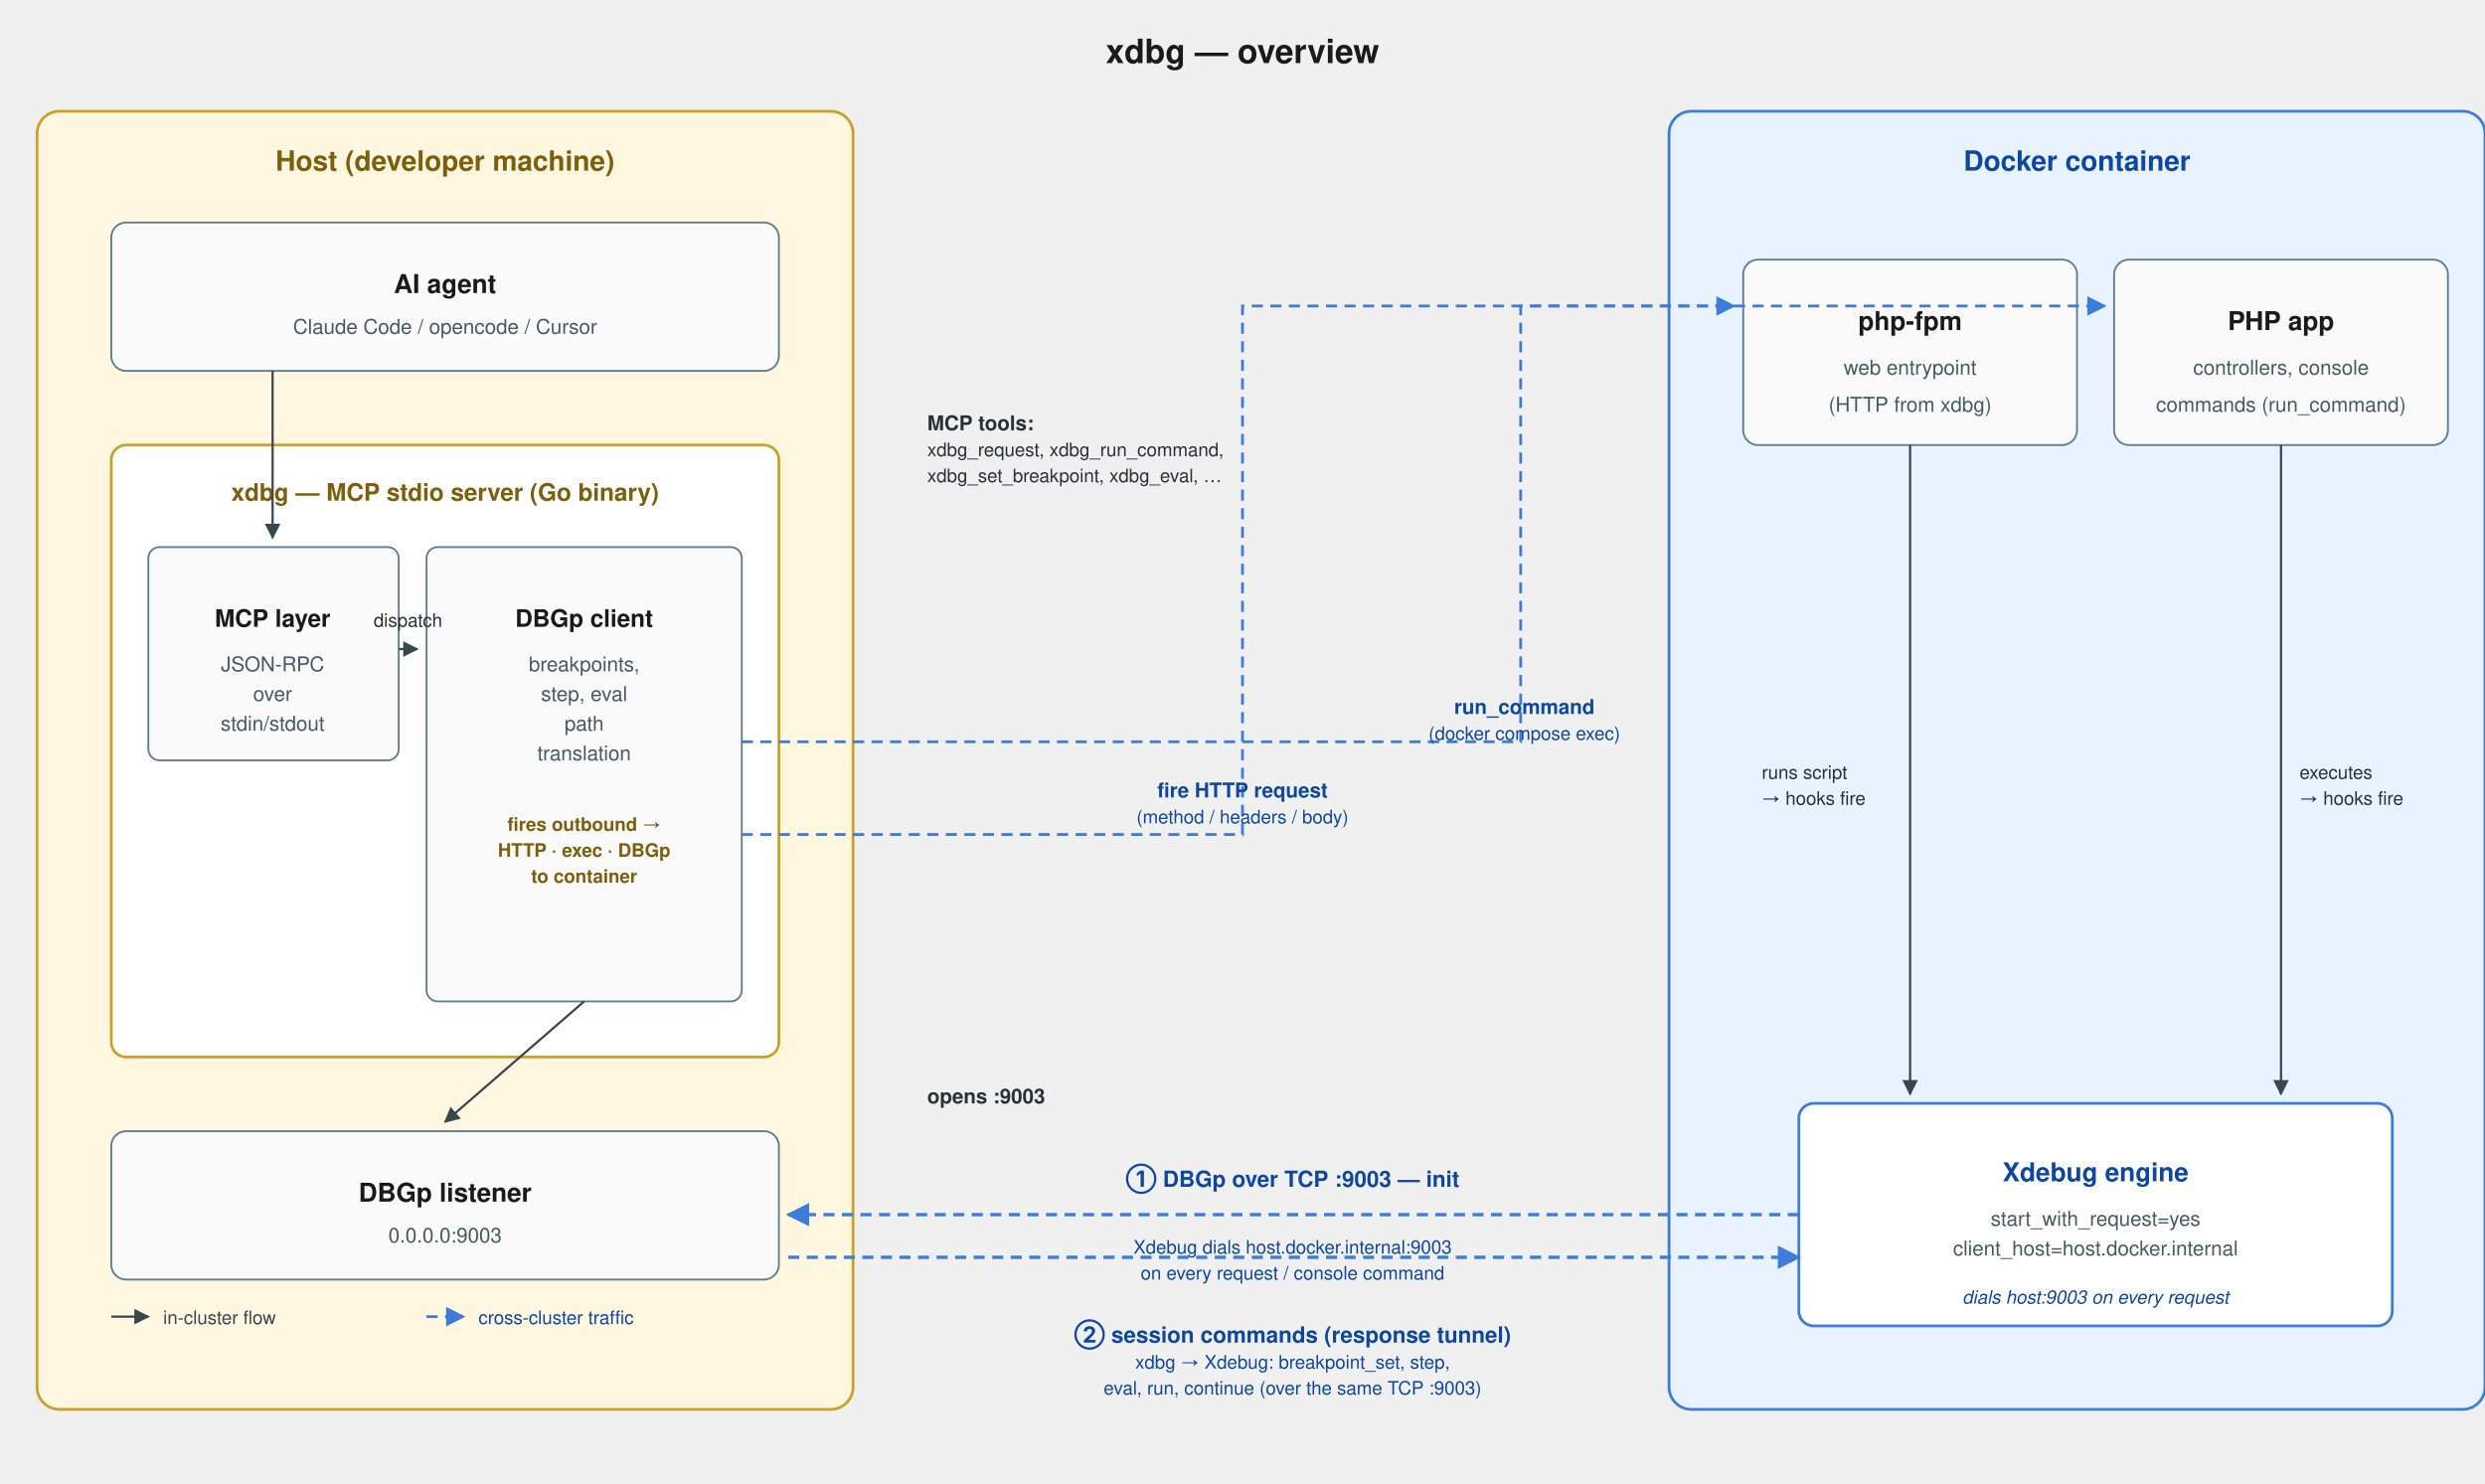
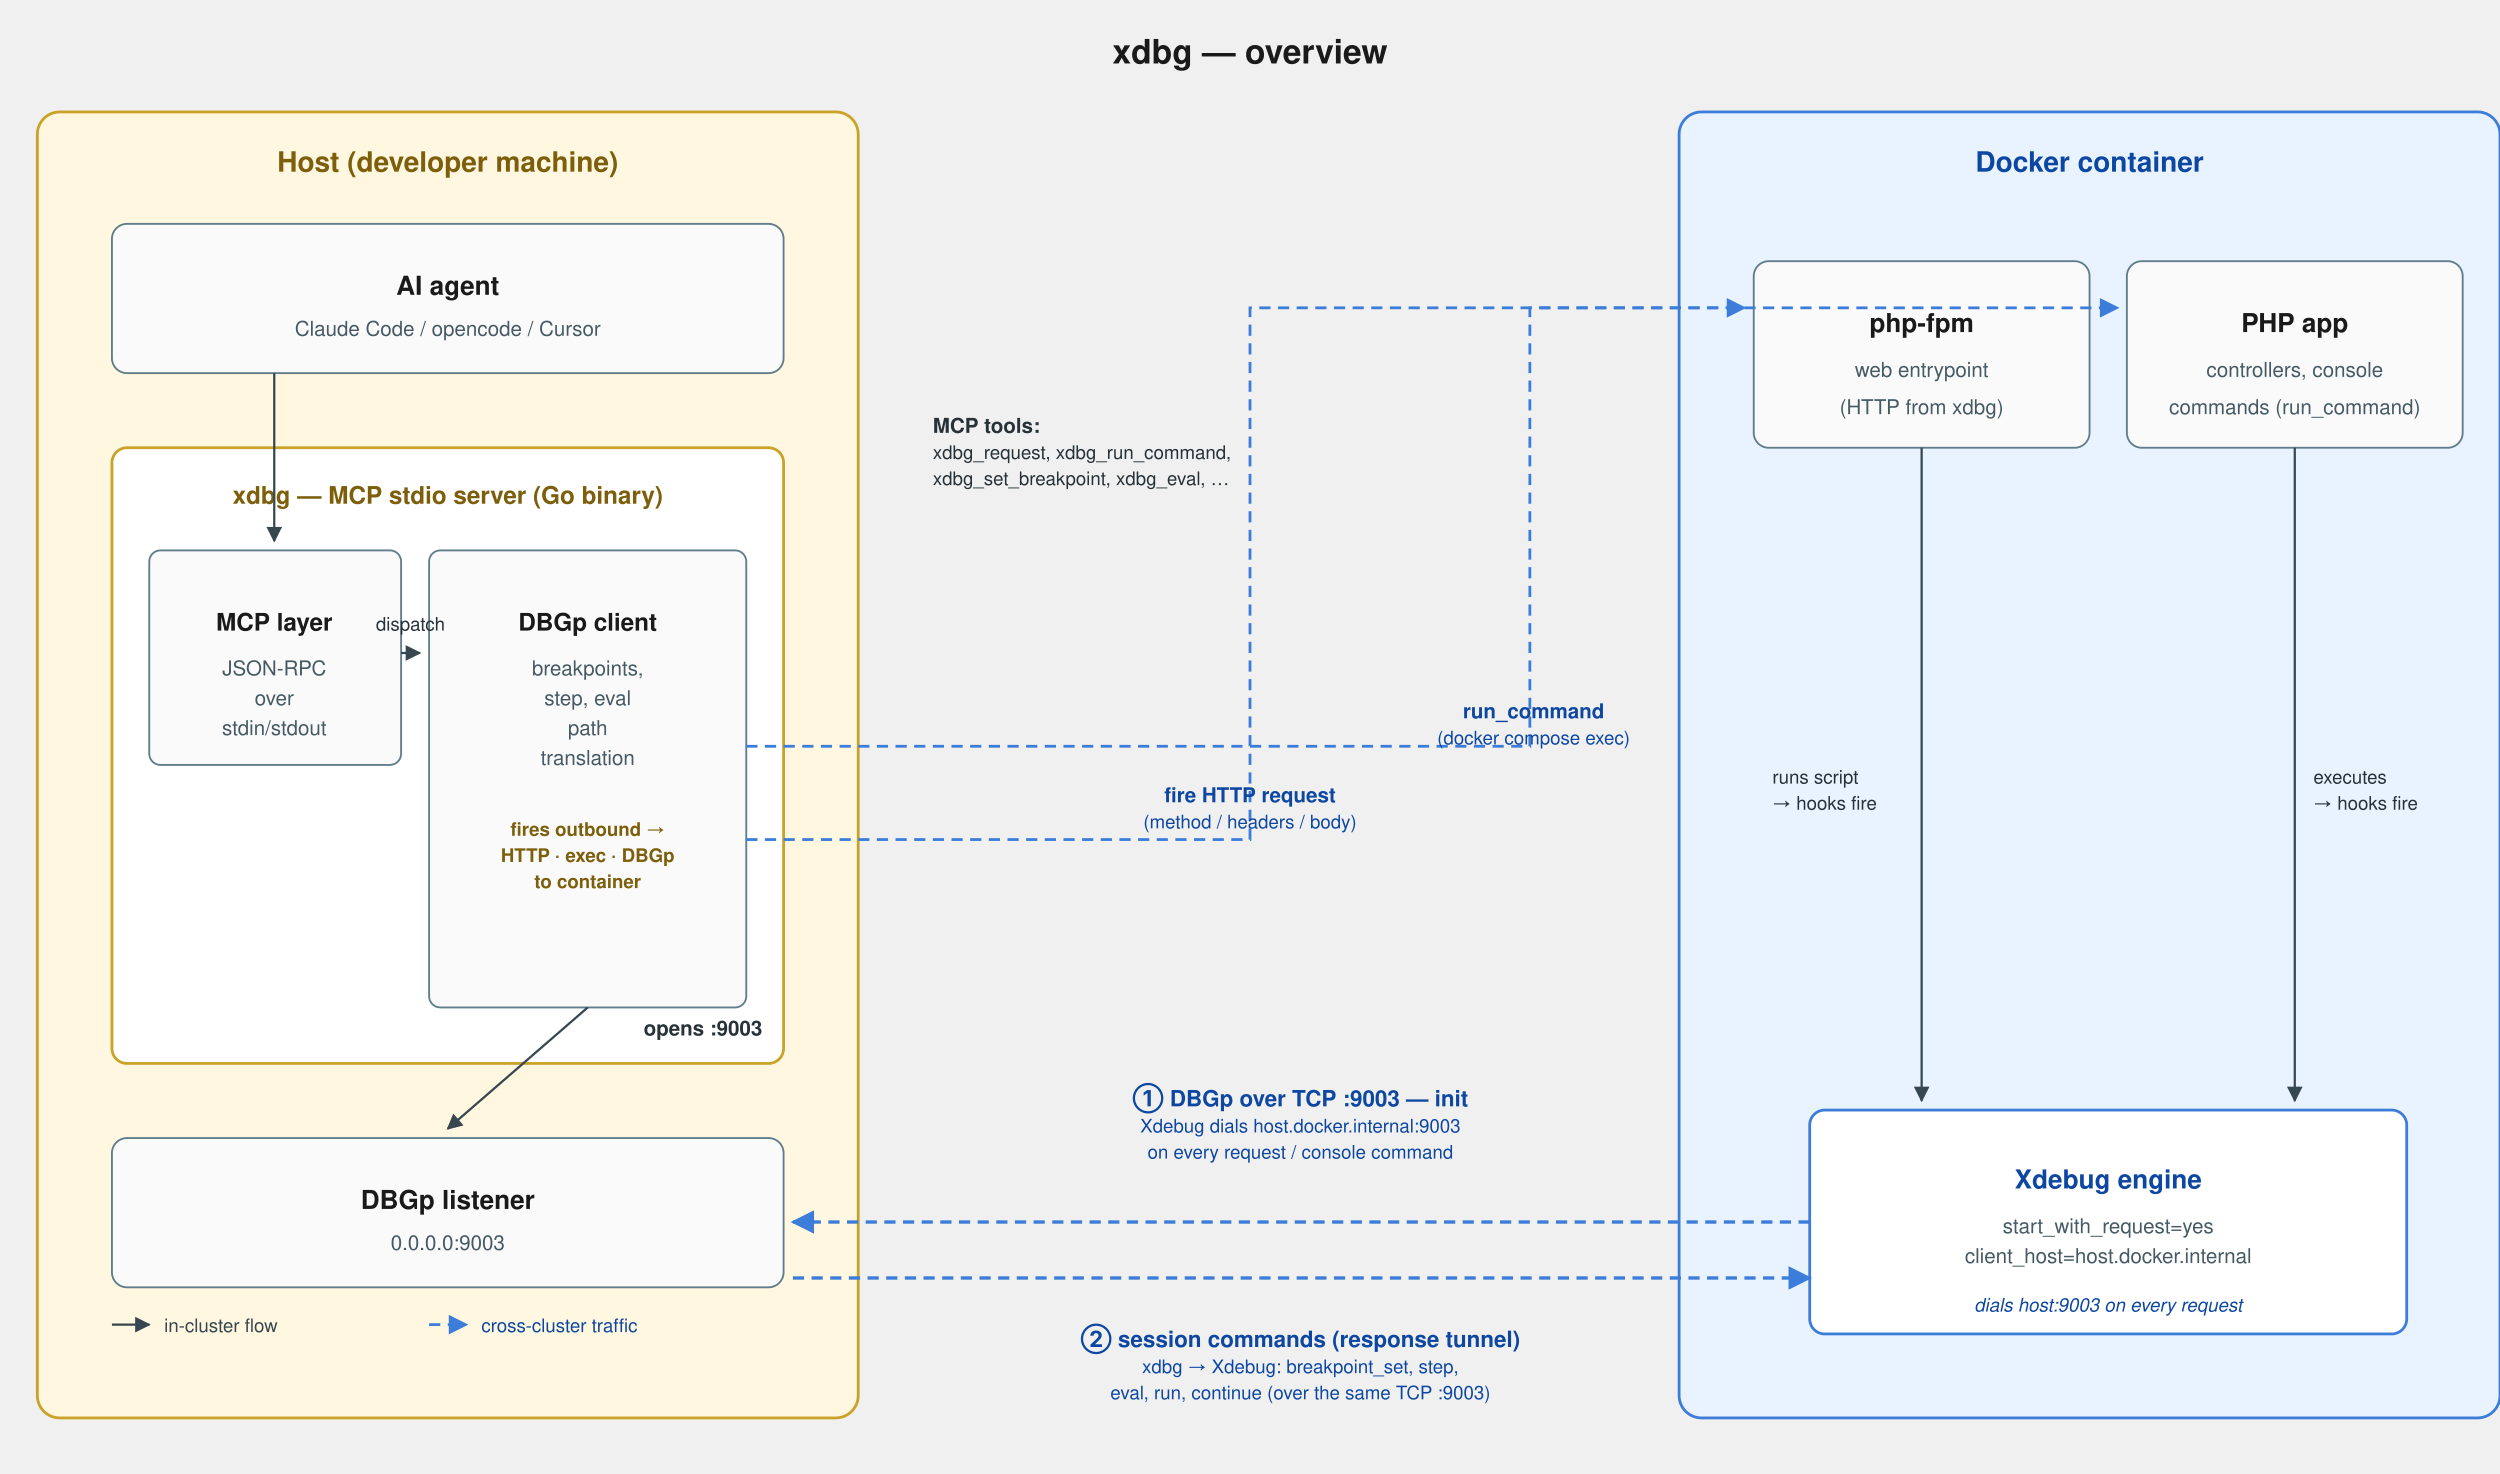
- <svg xmlns="http://www.w3.org/2000/svg" viewBox="0 0 1340 800" font-family="-apple-system, 'Helvetica Neue', Helvetica, Arial, sans-serif" font-size="13" fill="#1A1A1A">
+ <svg xmlns="http://www.w3.org/2000/svg" viewBox="0 0 1340 790" font-family="-apple-system, 'Helvetica Neue', Helvetica, Arial, sans-serif" font-size="13" fill="#1A1A1A">
  <defs>
    <marker id="arrow-solid" viewBox="0 0 10 10" refX="9" refY="5" markerWidth="7" markerHeight="7" orient="auto">
      <path d="M0,0 L10,5 L0,10 z" fill="#37474F" />
    </marker>
    <marker id="arrow-dashed" viewBox="0 0 10 10" refX="9" refY="5" markerWidth="7" markerHeight="7" orient="auto">
      <path d="M0,0 L10,5 L0,10 z" fill="#3B7DD8" />
    </marker>
  </defs>
  <text x="670" y="34" text-anchor="middle" font-weight="700" font-size="18" fill="#1A1A1A">xdbg — overview</text>
  <g id="host">
    <rect x="20" y="60" width="440" height="700" rx="12" ry="12" fill="#FFF7E0" stroke="#C9A227" stroke-width="1.5" />
    <text x="240" y="92" text-anchor="middle" font-weight="700" font-size="15" fill="#7C5E0B">Host (developer machine)</text>
    <g id="agent">
      <rect x="60" y="120" width="360" height="80" rx="8" ry="8" fill="#FAFAFA" stroke="#607D8B" stroke-width="1" />
      <text x="240" y="158" text-anchor="middle" font-weight="600" font-size="14">AI agent</text>
      <text x="240" y="180" text-anchor="middle" font-size="11" fill="#455A64">Claude Code / opencode / Cursor</text>
    </g>
    <g id="xdbg">
      <rect x="60" y="240" width="360" height="330" rx="8" ry="8" fill="#FFFFFF" stroke="#C9A227" stroke-width="1.5" />
      <text x="240" y="270" text-anchor="middle" font-weight="600" font-size="13" fill="#7C5E0B">xdbg — MCP stdio server (Go binary)</text>
      <g id="mcp">
        <rect x="80" y="295" width="135" height="115" rx="6" ry="6" fill="#FAFAFA" stroke="#607D8B" stroke-width="1" />
        <text x="147" y="338" text-anchor="middle" font-weight="600" font-size="13">MCP layer</text>
        <text x="147" y="362" text-anchor="middle" font-size="11" fill="#455A64">JSON-RPC</text>
        <text x="147" y="378" text-anchor="middle" font-size="11" fill="#455A64">over</text>
        <text x="147" y="394" text-anchor="middle" font-size="11" fill="#455A64">stdin/stdout</text>
      </g>
      <g id="dbgp">
        <rect x="230" y="295" width="170" height="245" rx="6" ry="6" fill="#FAFAFA" stroke="#607D8B" stroke-width="1" />
        <text x="315" y="338" text-anchor="middle" font-weight="600" font-size="13">DBGp client</text>
        <text x="315" y="362" text-anchor="middle" font-size="11" fill="#455A64">breakpoints,</text>
        <text x="315" y="378" text-anchor="middle" font-size="11" fill="#455A64">step, eval</text>
        <text x="315" y="394" text-anchor="middle" font-size="11" fill="#455A64">path</text>
        <text x="315" y="410" text-anchor="middle" font-size="11" fill="#455A64">translation</text>
        <text x="315" y="448" text-anchor="middle" font-size="10" fill="#7C5E0B" font-weight="600">
          fires outbound →
        </text>
        <text x="315" y="462" text-anchor="middle" font-size="10" fill="#7C5E0B" font-weight="600">
          HTTP · exec · DBGp
        </text>
        <text x="315" y="476" text-anchor="middle" font-size="10" fill="#7C5E0B" font-weight="600">
          to container
        </text>
      </g>
    </g>
    <g id="listener">
      <rect x="60" y="610" width="360" height="80" rx="8" ry="8" fill="#FAFAFA" stroke="#607D8B" stroke-width="1" />
      <text x="240" y="648" text-anchor="middle" font-weight="600" font-size="14">DBGp listener</text>
      <text x="240" y="670" text-anchor="middle" font-size="11" fill="#455A64">0.0.0.0:9003</text>
    </g>
  </g>
  <g id="container">
    <rect x="900" y="60" width="440" height="700" rx="12" ry="12" fill="#E8F3FF" stroke="#3B7DD8" stroke-width="1.5" />
    <text x="1120" y="92" text-anchor="middle" font-weight="700" font-size="15" fill="#0D47A1">Docker container</text>
    <g id="fpm">
      <rect x="940" y="140" width="180" height="100" rx="8" ry="8" fill="#FAFAFA" stroke="#607D8B" stroke-width="1" />
      <text x="1030" y="178" text-anchor="middle" font-weight="600" font-size="14">php-fpm</text>
      <text x="1030" y="202" text-anchor="middle" font-size="11" fill="#455A64">web entrypoint</text>
      <text x="1030" y="222" text-anchor="middle" font-size="11" fill="#455A64">(HTTP from xdbg)</text>
    </g>
    <g id="app">
      <rect x="1140" y="140" width="180" height="100" rx="8" ry="8" fill="#FAFAFA" stroke="#607D8B" stroke-width="1" />
      <text x="1230" y="178" text-anchor="middle" font-weight="600" font-size="14">PHP app</text>
      <text x="1230" y="202" text-anchor="middle" font-size="11" fill="#455A64">controllers, console</text>
      <text x="1230" y="222" text-anchor="middle" font-size="11" fill="#455A64">commands (run_command)</text>
    </g>
    <g id="xdebug">
      <rect x="970" y="595" width="320" height="120" rx="8" ry="8" fill="#FFFFFF" stroke="#3B7DD8" stroke-width="1.5" />
      <text x="1130" y="637" text-anchor="middle" font-weight="700" font-size="14" fill="#0D47A1">Xdebug engine</text>
      <text x="1130" y="661" text-anchor="middle" font-size="11" fill="#455A64">start_with_request=yes</text>
      <text x="1130" y="677" text-anchor="middle" font-size="11" fill="#455A64">client_host=host.docker.internal</text>
      <text x="1130" y="703" text-anchor="middle" font-size="10" fill="#0D47A1" font-style="italic">dials host:9003 on every request</text>
    </g>
  </g>
  <line x1="147" y1="200" x2="147" y2="290" stroke="#37474F" stroke-width="1.2" marker-end="url(#arrow-solid)" />
  <text x="500" y="232" font-size="11" fill="#263238" font-weight="600">MCP tools:</text>
  <text x="500" y="246" font-size="10" fill="#263238">xdbg_request, xdbg_run_command,</text>
  <text x="500" y="260" font-size="10" fill="#263238">xdbg_set_breakpoint, xdbg_eval, …</text>
  <line x1="215" y1="350" x2="225" y2="350" stroke="#37474F" stroke-width="1.2" marker-end="url(#arrow-solid)" />
  <text x="220" y="338" text-anchor="middle" font-size="10" fill="#263238">dispatch</text>
  <line x1="315" y1="540" x2="240" y2="605" stroke="#37474F" stroke-width="1.2" marker-end="url(#arrow-solid)" />
-   <text x="500" y="595" font-size="11" fill="#263238" font-weight="600">opens :9003</text>
+   <text x="345" y="555" font-size="11" fill="#263238" font-weight="600">opens :9003</text>
  <line x1="1030" y1="240" x2="1030" y2="590" stroke="#37474F" stroke-width="1.2" marker-end="url(#arrow-solid)" />
  <text x="950" y="420" font-size="10" fill="#263238">runs script</text>
  <text x="950" y="434" font-size="10" fill="#263238">→ hooks fire</text>
  <line x1="1230" y1="240" x2="1230" y2="590" stroke="#37474F" stroke-width="1.2" marker-end="url(#arrow-solid)" />
  <text x="1240" y="420" font-size="10" fill="#263238">executes</text>
  <text x="1240" y="434" font-size="10" fill="#263238">→ hooks fire</text>
  <path d="M 400 450 H 670 V 165 H 935" fill="none" stroke="#3B7DD8" stroke-width="1.5" stroke-dasharray="6,4" marker-end="url(#arrow-dashed)" />
  <text x="670" y="430" text-anchor="middle" font-size="11" fill="#0D47A1" font-weight="600">fire HTTP request</text>
  <text x="670" y="444" text-anchor="middle" font-size="10" fill="#0D47A1">(method / headers / body)</text>
  <path d="M 400 400 H 820 V 165 H 1135" fill="none" stroke="#3B7DD8" stroke-width="1.5" stroke-dasharray="6,4" marker-end="url(#arrow-dashed)" />
  <text x="822" y="385" text-anchor="middle" font-size="11" fill="#0D47A1" font-weight="600">run_command</text>
  <text x="822" y="399" text-anchor="middle" font-size="10" fill="#0D47A1">(docker compose exec)</text>
  <path d="M 970 655 H 425" fill="none" stroke="#3B7DD8" stroke-width="1.8" stroke-dasharray="6,4" marker-end="url(#arrow-dashed)" />
-   <text x="697" y="640" text-anchor="middle" font-size="12" fill="#0D47A1" font-weight="700">① DBGp over TCP :9003 — init</text>
-   <text x="697" y="676" text-anchor="middle" font-size="10" fill="#0D47A1">Xdebug dials host.docker.internal:9003</text>
-   <text x="697" y="690" text-anchor="middle" font-size="10" fill="#0D47A1">on every request / console command</text>
-   <path d="M 425 678 H 970" fill="none" stroke="#3B7DD8" stroke-width="1.8" stroke-dasharray="6,4" marker-end="url(#arrow-dashed)" />
-   <text x="697" y="724" text-anchor="middle" font-size="12" fill="#0D47A1" font-weight="700">② session commands (response tunnel)</text>
-   <text x="697" y="738" text-anchor="middle" font-size="10" fill="#0D47A1">xdbg → Xdebug: breakpoint_set, step,</text>
-   <text x="697" y="752" text-anchor="middle" font-size="10" fill="#0D47A1">eval, run, continue (over the same TCP :9003)</text>
+   <text x="697" y="593" text-anchor="middle" font-size="12" fill="#0D47A1" font-weight="700">① DBGp over TCP :9003 — init</text>
+   <text x="697" y="607" text-anchor="middle" font-size="10" fill="#0D47A1">Xdebug dials host.docker.internal:9003</text>
+   <text x="697" y="621" text-anchor="middle" font-size="10" fill="#0D47A1">on every request / console command</text>
+   <path d="M 425 685 H 970" fill="none" stroke="#3B7DD8" stroke-width="1.8" stroke-dasharray="6,4" marker-end="url(#arrow-dashed)" />
+   <text x="697" y="722" text-anchor="middle" font-size="12" fill="#0D47A1" font-weight="700">② session commands (response tunnel)</text>
+   <text x="697" y="736" text-anchor="middle" font-size="10" fill="#0D47A1">xdbg → Xdebug: breakpoint_set, step,</text>
+   <text x="697" y="750" text-anchor="middle" font-size="10" fill="#0D47A1">eval, run, continue (over the same TCP :9003)</text>
  <g transform="translate(60, 710)">
    <line x1="0" y1="0" x2="20" y2="0" stroke="#37474F" stroke-width="1.2" marker-end="url(#arrow-solid)" />
    <text x="28" y="4" font-size="10" fill="#37474F">in-cluster flow</text>
    <line x1="170" y1="0" x2="190" y2="0" stroke="#3B7DD8" stroke-width="1.5" stroke-dasharray="6,4" marker-end="url(#arrow-dashed)" />
    <text x="198" y="4" font-size="10" fill="#0D47A1">cross-cluster traffic</text>
  </g>
</svg>
